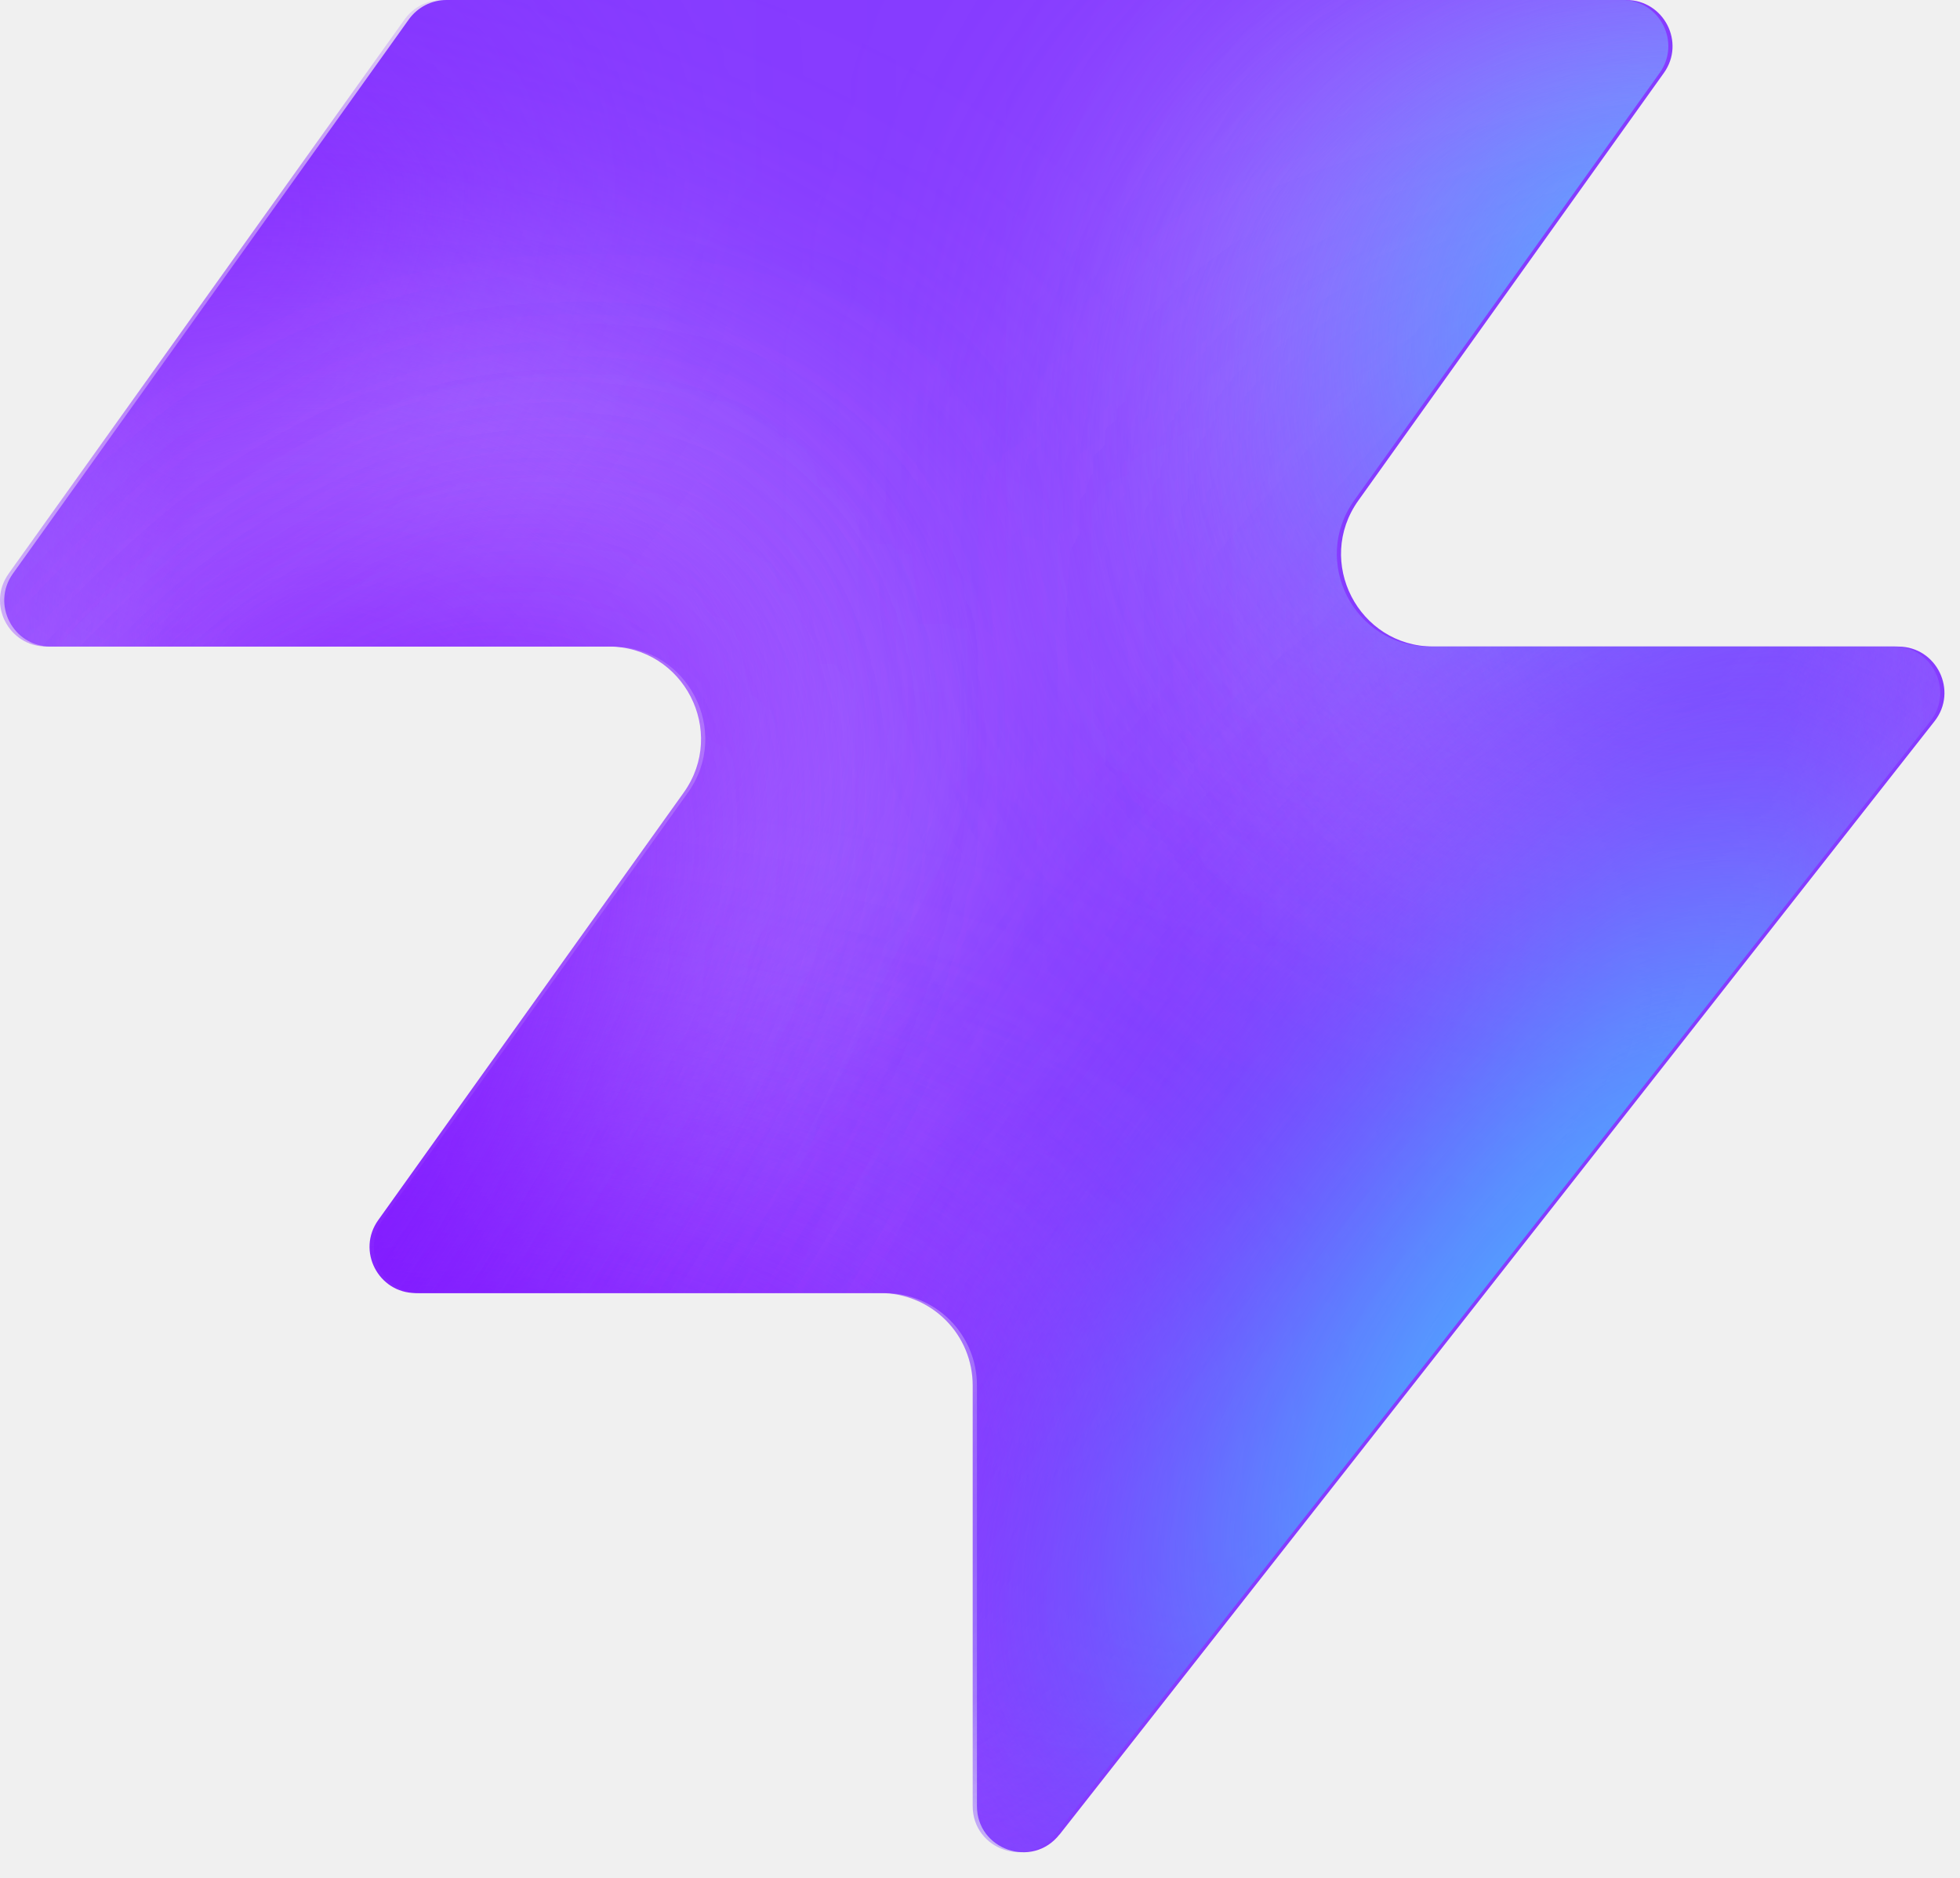
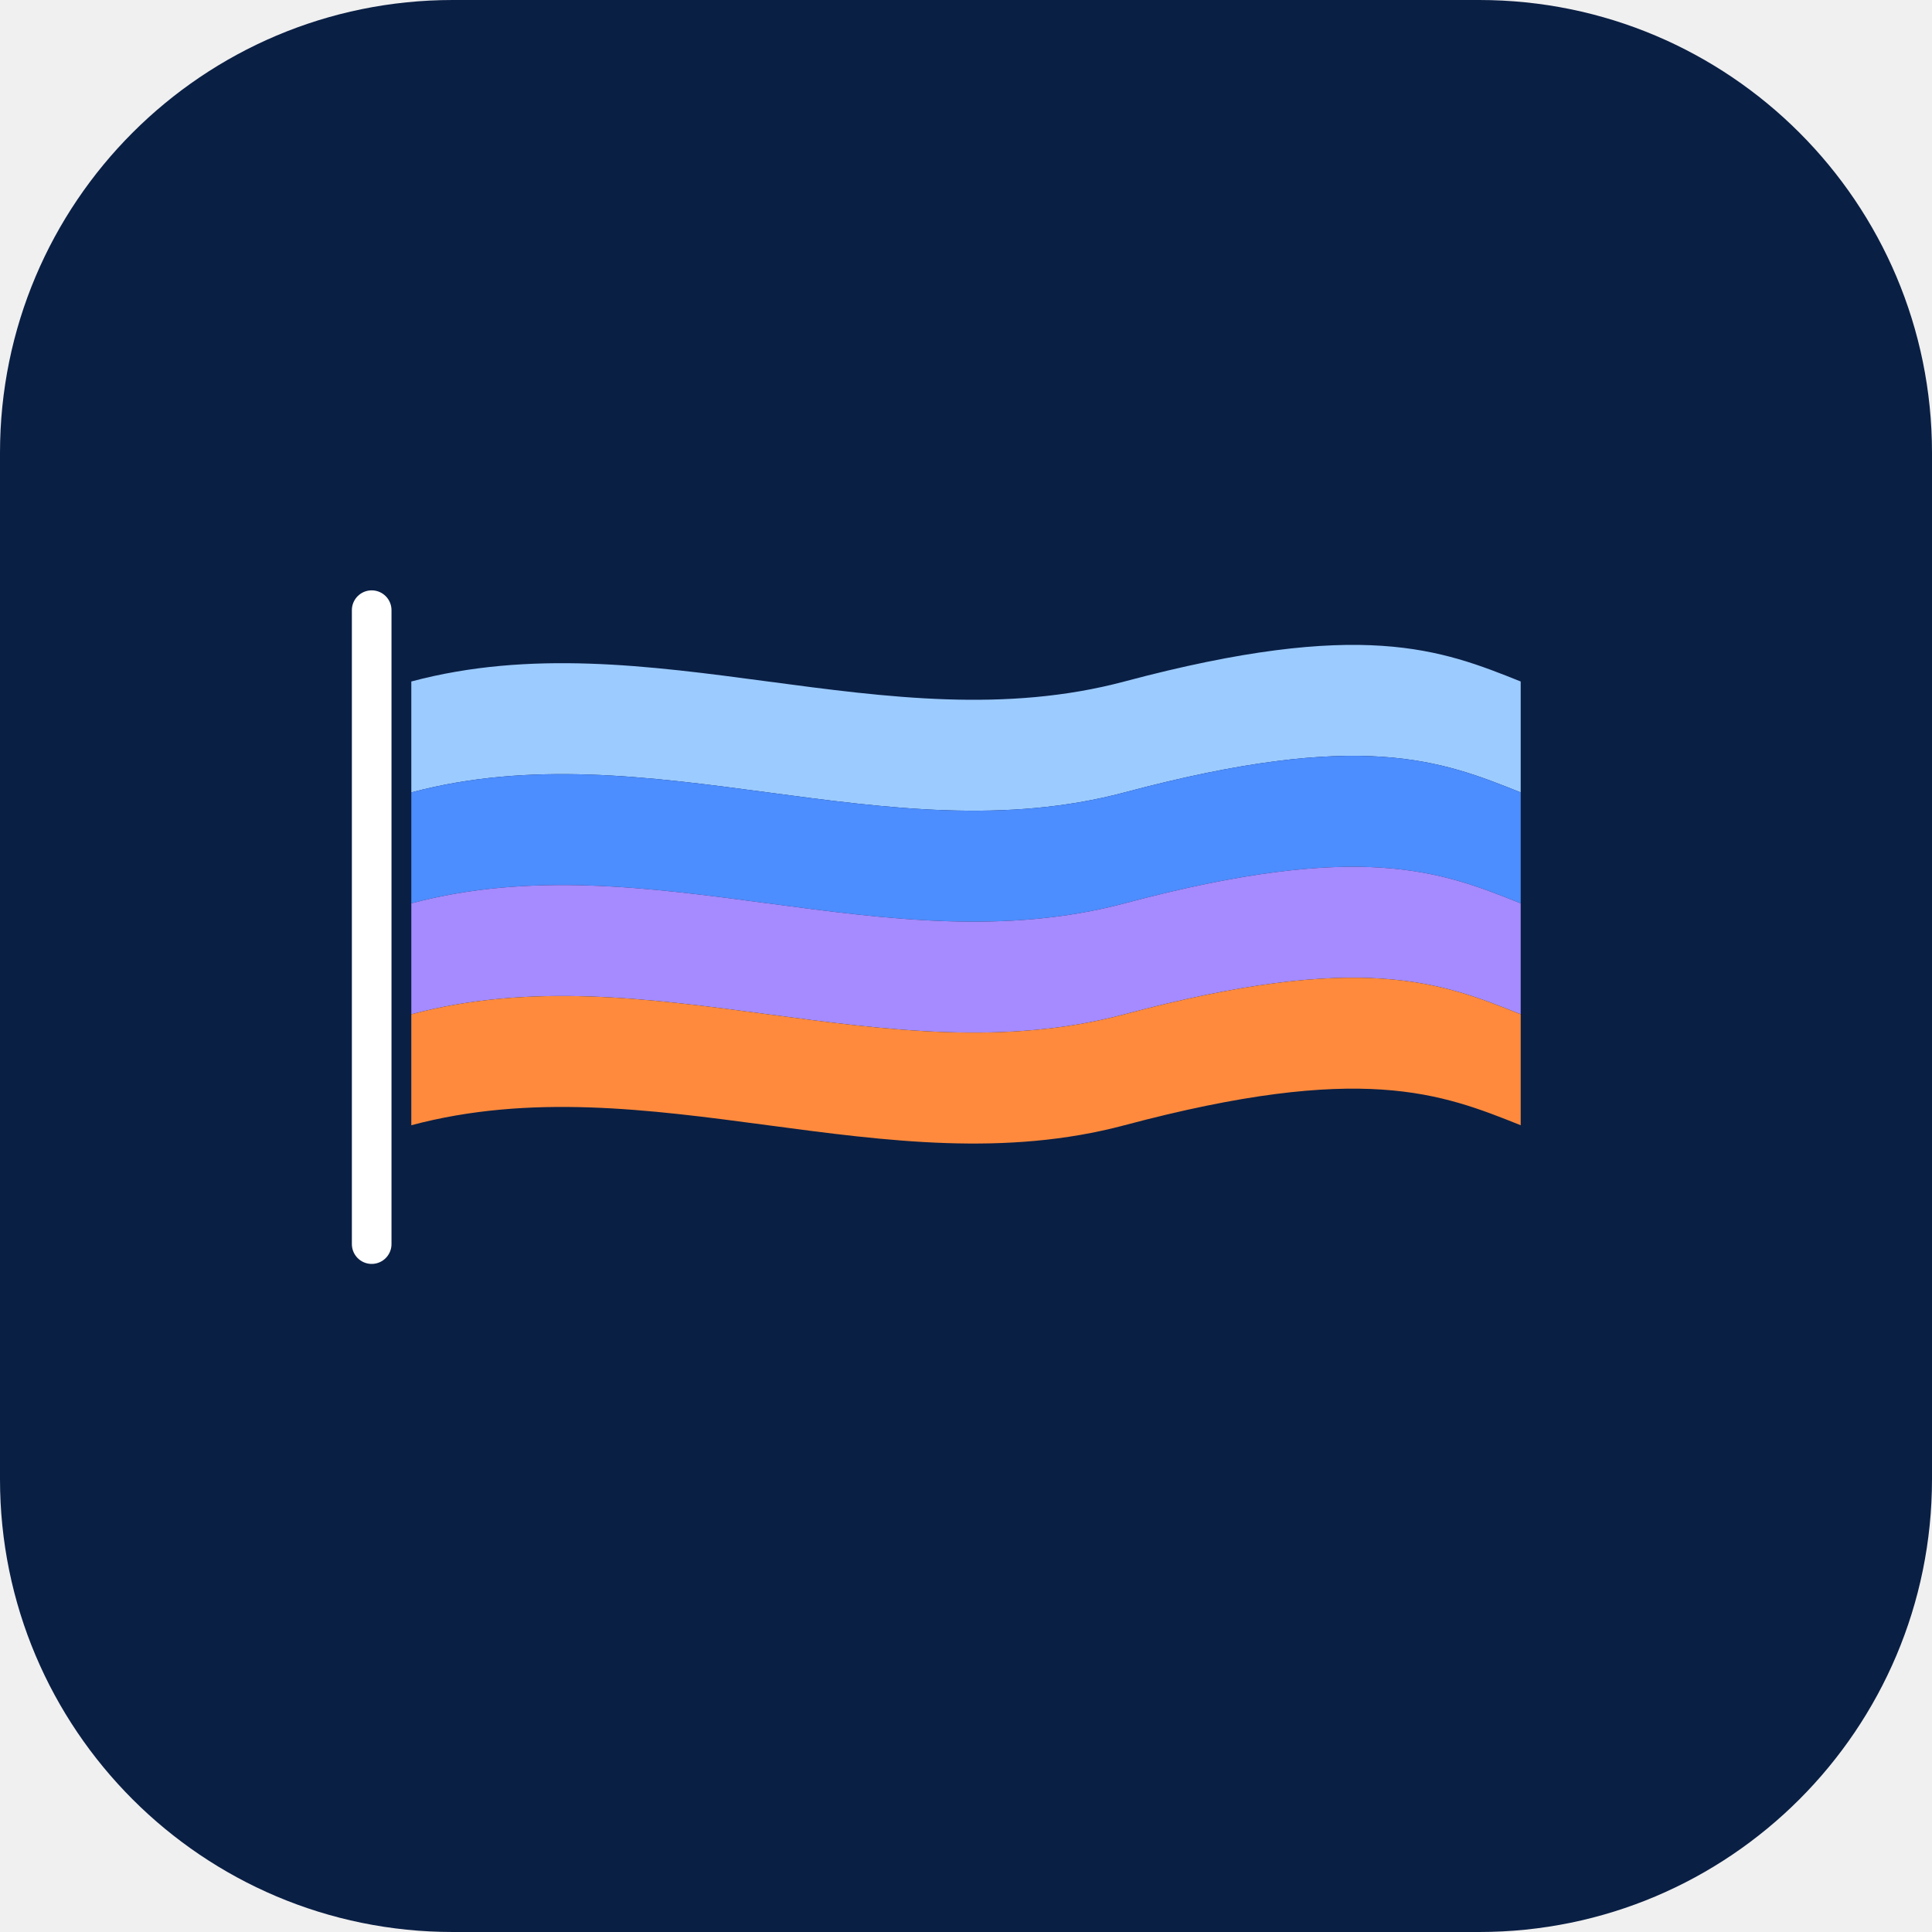
- <svg xmlns="http://www.w3.org/2000/svg" width="48" height="46" fill="none" viewBox="0 0 48 46">
-   <path fill="#863bff" d="M25.946 44.938c-.664.845-2.021.375-2.021-.698V33.937a2.26 2.26 0 0 0-2.262-2.262H10.287c-.92 0-1.456-1.04-.92-1.788l7.48-10.471c1.07-1.497 0-3.578-1.842-3.578H1.237c-.92 0-1.456-1.04-.92-1.788L10.013.474c.214-.297.556-.474.92-.474h28.894c.92 0 1.456 1.04.92 1.788l-7.48 10.471c-1.07 1.498 0 3.579 1.842 3.579h11.377c.943 0 1.473 1.088.89 1.83L25.947 44.94z" style="fill:#863bff;fill:color(display-p3 .525 .23 1);fill-opacity:1" />
-   <mask id="a" width="48" height="46" x="0" y="0" maskUnits="userSpaceOnUse" style="mask-type:alpha">
-     <path fill="#000" d="M25.842 44.938c-.664.844-2.021.375-2.021-.698V33.937a2.26 2.26 0 0 0-2.262-2.262H10.183c-.92 0-1.456-1.04-.92-1.788l7.48-10.471c1.07-1.498 0-3.579-1.842-3.579H1.133c-.92 0-1.456-1.04-.92-1.787L9.91.473c.214-.297.556-.474.92-.474h28.894c.92 0 1.456 1.04.92 1.788l-7.48 10.471c-1.07 1.498 0 3.578 1.842 3.578h11.377c.943 0 1.473 1.088.89 1.832L25.843 44.94z" style="fill:#000;fill-opacity:1" />
-   </mask>
-   <g mask="url(#a)">
-     <g filter="url(#b)">
-       <ellipse cx="5.508" cy="14.704" fill="#ede6ff" rx="5.508" ry="14.704" style="fill:#ede6ff;fill:color(display-p3 .927 .903 1);fill-opacity:1" transform="matrix(.00324 1 1 -.00324 -4.47 31.516)" />
-     </g>
-     <g filter="url(#c)">
-       <ellipse cx="10.399" cy="29.851" fill="#ede6ff" rx="10.399" ry="29.851" style="fill:#ede6ff;fill:color(display-p3 .927 .903 1);fill-opacity:1" transform="matrix(.00324 1 1 -.00324 -39.328 7.883)" />
-     </g>
-     <g filter="url(#d)">
-       <ellipse cx="5.508" cy="30.487" fill="#7e14ff" rx="5.508" ry="30.487" style="fill:#7e14ff;fill:color(display-p3 .492 .077 1);fill-opacity:1" transform="rotate(89.814 -25.913 -14.639)scale(1 -1)" />
-     </g>
-     <g filter="url(#e)">
-       <ellipse cx="5.508" cy="30.599" fill="#7e14ff" rx="5.508" ry="30.599" style="fill:#7e14ff;fill:color(display-p3 .492 .077 1);fill-opacity:1" transform="rotate(89.814 -32.644 -3.334)scale(1 -1)" />
-     </g>
-     <g filter="url(#f)">
-       <ellipse cx="5.508" cy="30.599" fill="#7e14ff" rx="5.508" ry="30.599" style="fill:#7e14ff;fill:color(display-p3 .492 .077 1);fill-opacity:1" transform="matrix(.00324 1 1 -.00324 -34.34 30.47)" />
-     </g>
-     <g filter="url(#g)">
-       <ellipse cx="14.072" cy="22.078" fill="#ede6ff" rx="14.072" ry="22.078" style="fill:#ede6ff;fill:color(display-p3 .927 .903 1);fill-opacity:1" transform="rotate(93.35 24.506 48.493)scale(-1 1)" />
-     </g>
-     <g filter="url(#h)">
-       <ellipse cx="3.47" cy="21.501" fill="#7e14ff" rx="3.47" ry="21.501" style="fill:#7e14ff;fill:color(display-p3 .492 .077 1);fill-opacity:1" transform="rotate(89.009 28.708 47.59)scale(-1 1)" />
-     </g>
-     <g filter="url(#i)">
-       <ellipse cx="3.47" cy="21.501" fill="#7e14ff" rx="3.47" ry="21.501" style="fill:#7e14ff;fill:color(display-p3 .492 .077 1);fill-opacity:1" transform="rotate(89.009 28.708 47.59)scale(-1 1)" />
-     </g>
-     <g filter="url(#j)">
-       <ellipse cx=".387" cy="8.972" fill="#7e14ff" rx="4.407" ry="29.108" style="fill:#7e14ff;fill:color(display-p3 .492 .077 1);fill-opacity:1" transform="rotate(39.51 .387 8.972)" />
-     </g>
-     <g filter="url(#k)">
-       <ellipse cx="47.523" cy="-6.092" fill="#7e14ff" rx="4.407" ry="29.108" style="fill:#7e14ff;fill:color(display-p3 .492 .077 1);fill-opacity:1" transform="rotate(37.892 47.523 -6.092)" />
-     </g>
-     <g filter="url(#l)">
-       <ellipse cx="41.412" cy="6.333" fill="#47bfff" rx="5.971" ry="9.665" style="fill:#47bfff;fill:color(display-p3 .28 .748 1);fill-opacity:1" transform="rotate(37.892 41.412 6.333)" />
-     </g>
-     <g filter="url(#m)">
-       <ellipse cx="-1.879" cy="38.332" fill="#7e14ff" rx="4.407" ry="29.108" style="fill:#7e14ff;fill:color(display-p3 .492 .077 1);fill-opacity:1" transform="rotate(37.892 -1.88 38.332)" />
-     </g>
-     <g filter="url(#n)">
-       <ellipse cx="-1.879" cy="38.332" fill="#7e14ff" rx="4.407" ry="29.108" style="fill:#7e14ff;fill:color(display-p3 .492 .077 1);fill-opacity:1" transform="rotate(37.892 -1.88 38.332)" />
-     </g>
-     <g filter="url(#o)">
-       <ellipse cx="35.651" cy="29.907" fill="#7e14ff" rx="4.407" ry="29.108" style="fill:#7e14ff;fill:color(display-p3 .492 .077 1);fill-opacity:1" transform="rotate(37.892 35.651 29.907)" />
-     </g>
-     <g filter="url(#p)">
-       <ellipse cx="38.418" cy="32.4" fill="#47bfff" rx="5.971" ry="15.297" style="fill:#47bfff;fill:color(display-p3 .28 .748 1);fill-opacity:1" transform="rotate(37.892 38.418 32.4)" />
-     </g>
+ <svg xmlns="http://www.w3.org/2000/svg" viewBox="0 0 128 128">
+   <rect width="128" height="128" rx="30" fill="#0A1F44" />
+   <g transform="translate(22 42) scale(0.525)">
+     <line x1="5" y1="-3" x2="5" y2="77" stroke="#FFFFFF" stroke-width="5" stroke-linecap="round" />
+     <path d="M10 6 C40 -2 70 14 100 6 C130 -2 140 2 150 6 L150 20 C140 16 130 12 100 20 C70 28 40 12 10 20Z" fill="#9CCBFF" />
+     <path d="M10 20 C40 12 70 28 100 20 C130 12 140 16 150 20 L150 34 C140 30 130 26 100 34 C70 42 40 26 10 34Z" fill="#4C8DFF" />
+     <path d="M10 34 C40 26 70 42 100 34 C130 26 140 30 150 34 L150 48 C140 44 130 40 100 48 C70 56 40 40 10 48Z" fill="#A58BFF" />
+     <path d="M10 48 C40 40 70 56 100 48 C130 40 140 44 150 48 L150 62 C140 58 130 54 100 62 C70 70 40 54 10 62Z" fill="#FF8A3D" />
  </g>
-   <defs>
-     <filter id="b" width="60.045" height="41.654" x="-19.77" y="16.149" color-interpolation-filters="sRGB" filterUnits="userSpaceOnUse">
-       <feFlood flood-opacity="0" result="BackgroundImageFix" />
-       <feBlend in="SourceGraphic" in2="BackgroundImageFix" result="shape" />
-       <feGaussianBlur result="effect1_foregroundBlur_2002_17158" stdDeviation="7.659" />
-     </filter>
-     <filter id="c" width="90.34" height="51.437" x="-54.613" y="-7.533" color-interpolation-filters="sRGB" filterUnits="userSpaceOnUse">
-       <feFlood flood-opacity="0" result="BackgroundImageFix" />
-       <feBlend in="SourceGraphic" in2="BackgroundImageFix" result="shape" />
-       <feGaussianBlur result="effect1_foregroundBlur_2002_17158" stdDeviation="7.659" />
-     </filter>
-     <filter id="d" width="79.355" height="29.4" x="-49.64" y="2.03" color-interpolation-filters="sRGB" filterUnits="userSpaceOnUse">
-       <feFlood flood-opacity="0" result="BackgroundImageFix" />
-       <feBlend in="SourceGraphic" in2="BackgroundImageFix" result="shape" />
-       <feGaussianBlur result="effect1_foregroundBlur_2002_17158" stdDeviation="4.596" />
-     </filter>
-     <filter id="e" width="79.579" height="29.4" x="-45.045" y="20.029" color-interpolation-filters="sRGB" filterUnits="userSpaceOnUse">
-       <feFlood flood-opacity="0" result="BackgroundImageFix" />
-       <feBlend in="SourceGraphic" in2="BackgroundImageFix" result="shape" />
-       <feGaussianBlur result="effect1_foregroundBlur_2002_17158" stdDeviation="4.596" />
-     </filter>
-     <filter id="f" width="79.579" height="29.4" x="-43.513" y="21.178" color-interpolation-filters="sRGB" filterUnits="userSpaceOnUse">
-       <feFlood flood-opacity="0" result="BackgroundImageFix" />
-       <feBlend in="SourceGraphic" in2="BackgroundImageFix" result="shape" />
-       <feGaussianBlur result="effect1_foregroundBlur_2002_17158" stdDeviation="4.596" />
-     </filter>
-     <filter id="g" width="74.749" height="58.852" x="15.756" y="-17.901" color-interpolation-filters="sRGB" filterUnits="userSpaceOnUse">
-       <feFlood flood-opacity="0" result="BackgroundImageFix" />
-       <feBlend in="SourceGraphic" in2="BackgroundImageFix" result="shape" />
-       <feGaussianBlur result="effect1_foregroundBlur_2002_17158" stdDeviation="7.659" />
-     </filter>
-     <filter id="h" width="61.377" height="25.362" x="23.548" y="2.284" color-interpolation-filters="sRGB" filterUnits="userSpaceOnUse">
-       <feFlood flood-opacity="0" result="BackgroundImageFix" />
-       <feBlend in="SourceGraphic" in2="BackgroundImageFix" result="shape" />
-       <feGaussianBlur result="effect1_foregroundBlur_2002_17158" stdDeviation="4.596" />
-     </filter>
-     <filter id="i" width="61.377" height="25.362" x="23.548" y="2.284" color-interpolation-filters="sRGB" filterUnits="userSpaceOnUse">
-       <feFlood flood-opacity="0" result="BackgroundImageFix" />
-       <feBlend in="SourceGraphic" in2="BackgroundImageFix" result="shape" />
-       <feGaussianBlur result="effect1_foregroundBlur_2002_17158" stdDeviation="4.596" />
-     </filter>
-     <filter id="j" width="56.045" height="63.649" x="-27.636" y="-22.853" color-interpolation-filters="sRGB" filterUnits="userSpaceOnUse">
-       <feFlood flood-opacity="0" result="BackgroundImageFix" />
-       <feBlend in="SourceGraphic" in2="BackgroundImageFix" result="shape" />
-       <feGaussianBlur result="effect1_foregroundBlur_2002_17158" stdDeviation="4.596" />
-     </filter>
-     <filter id="k" width="54.814" height="64.646" x="20.116" y="-38.415" color-interpolation-filters="sRGB" filterUnits="userSpaceOnUse">
-       <feFlood flood-opacity="0" result="BackgroundImageFix" />
-       <feBlend in="SourceGraphic" in2="BackgroundImageFix" result="shape" />
-       <feGaussianBlur result="effect1_foregroundBlur_2002_17158" stdDeviation="4.596" />
-     </filter>
-     <filter id="l" width="33.541" height="35.313" x="24.641" y="-11.323" color-interpolation-filters="sRGB" filterUnits="userSpaceOnUse">
-       <feFlood flood-opacity="0" result="BackgroundImageFix" />
-       <feBlend in="SourceGraphic" in2="BackgroundImageFix" result="shape" />
-       <feGaussianBlur result="effect1_foregroundBlur_2002_17158" stdDeviation="4.596" />
-     </filter>
-     <filter id="m" width="54.814" height="64.646" x="-29.286" y="6.009" color-interpolation-filters="sRGB" filterUnits="userSpaceOnUse">
-       <feFlood flood-opacity="0" result="BackgroundImageFix" />
-       <feBlend in="SourceGraphic" in2="BackgroundImageFix" result="shape" />
-       <feGaussianBlur result="effect1_foregroundBlur_2002_17158" stdDeviation="4.596" />
-     </filter>
-     <filter id="n" width="54.814" height="64.646" x="-29.286" y="6.009" color-interpolation-filters="sRGB" filterUnits="userSpaceOnUse">
-       <feFlood flood-opacity="0" result="BackgroundImageFix" />
-       <feBlend in="SourceGraphic" in2="BackgroundImageFix" result="shape" />
-       <feGaussianBlur result="effect1_foregroundBlur_2002_17158" stdDeviation="4.596" />
-     </filter>
-     <filter id="o" width="54.814" height="64.646" x="8.244" y="-2.416" color-interpolation-filters="sRGB" filterUnits="userSpaceOnUse">
-       <feFlood flood-opacity="0" result="BackgroundImageFix" />
-       <feBlend in="SourceGraphic" in2="BackgroundImageFix" result="shape" />
-       <feGaussianBlur result="effect1_foregroundBlur_2002_17158" stdDeviation="4.596" />
-     </filter>
-     <filter id="p" width="39.409" height="43.623" x="18.713" y="10.588" color-interpolation-filters="sRGB" filterUnits="userSpaceOnUse">
-       <feFlood flood-opacity="0" result="BackgroundImageFix" />
-       <feBlend in="SourceGraphic" in2="BackgroundImageFix" result="shape" />
-       <feGaussianBlur result="effect1_foregroundBlur_2002_17158" stdDeviation="4.596" />
-     </filter>
-   </defs>
</svg>
